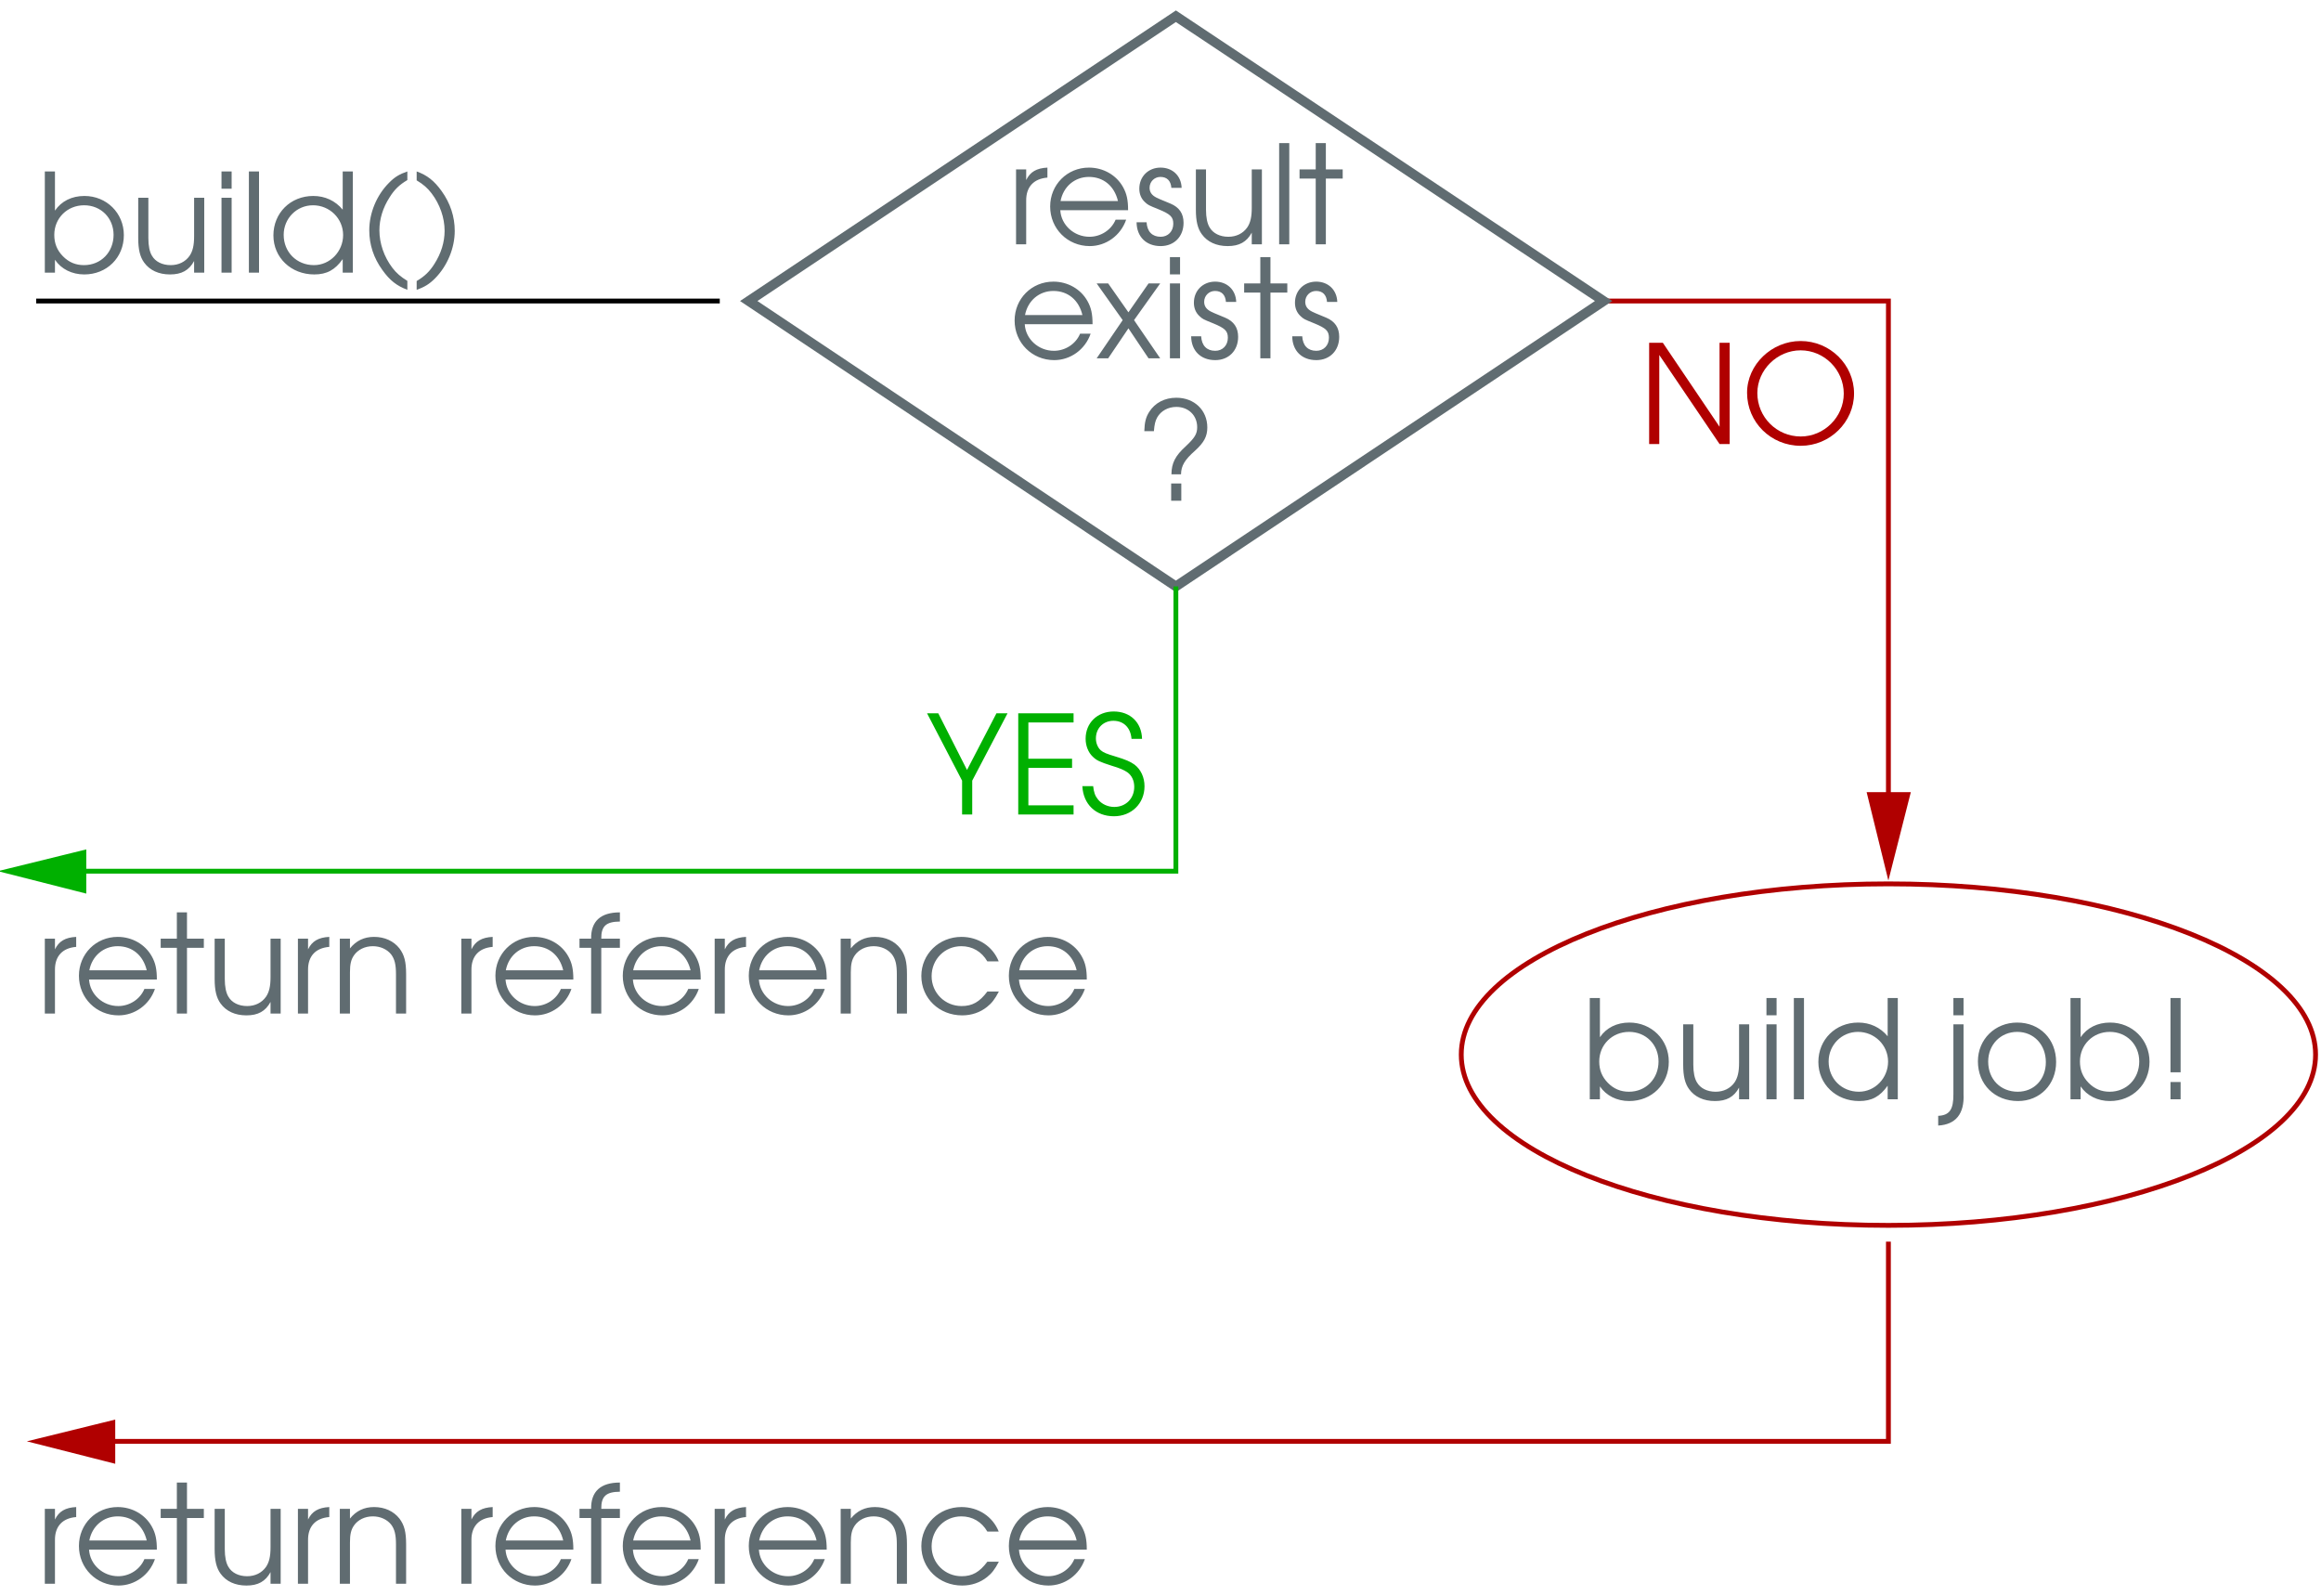
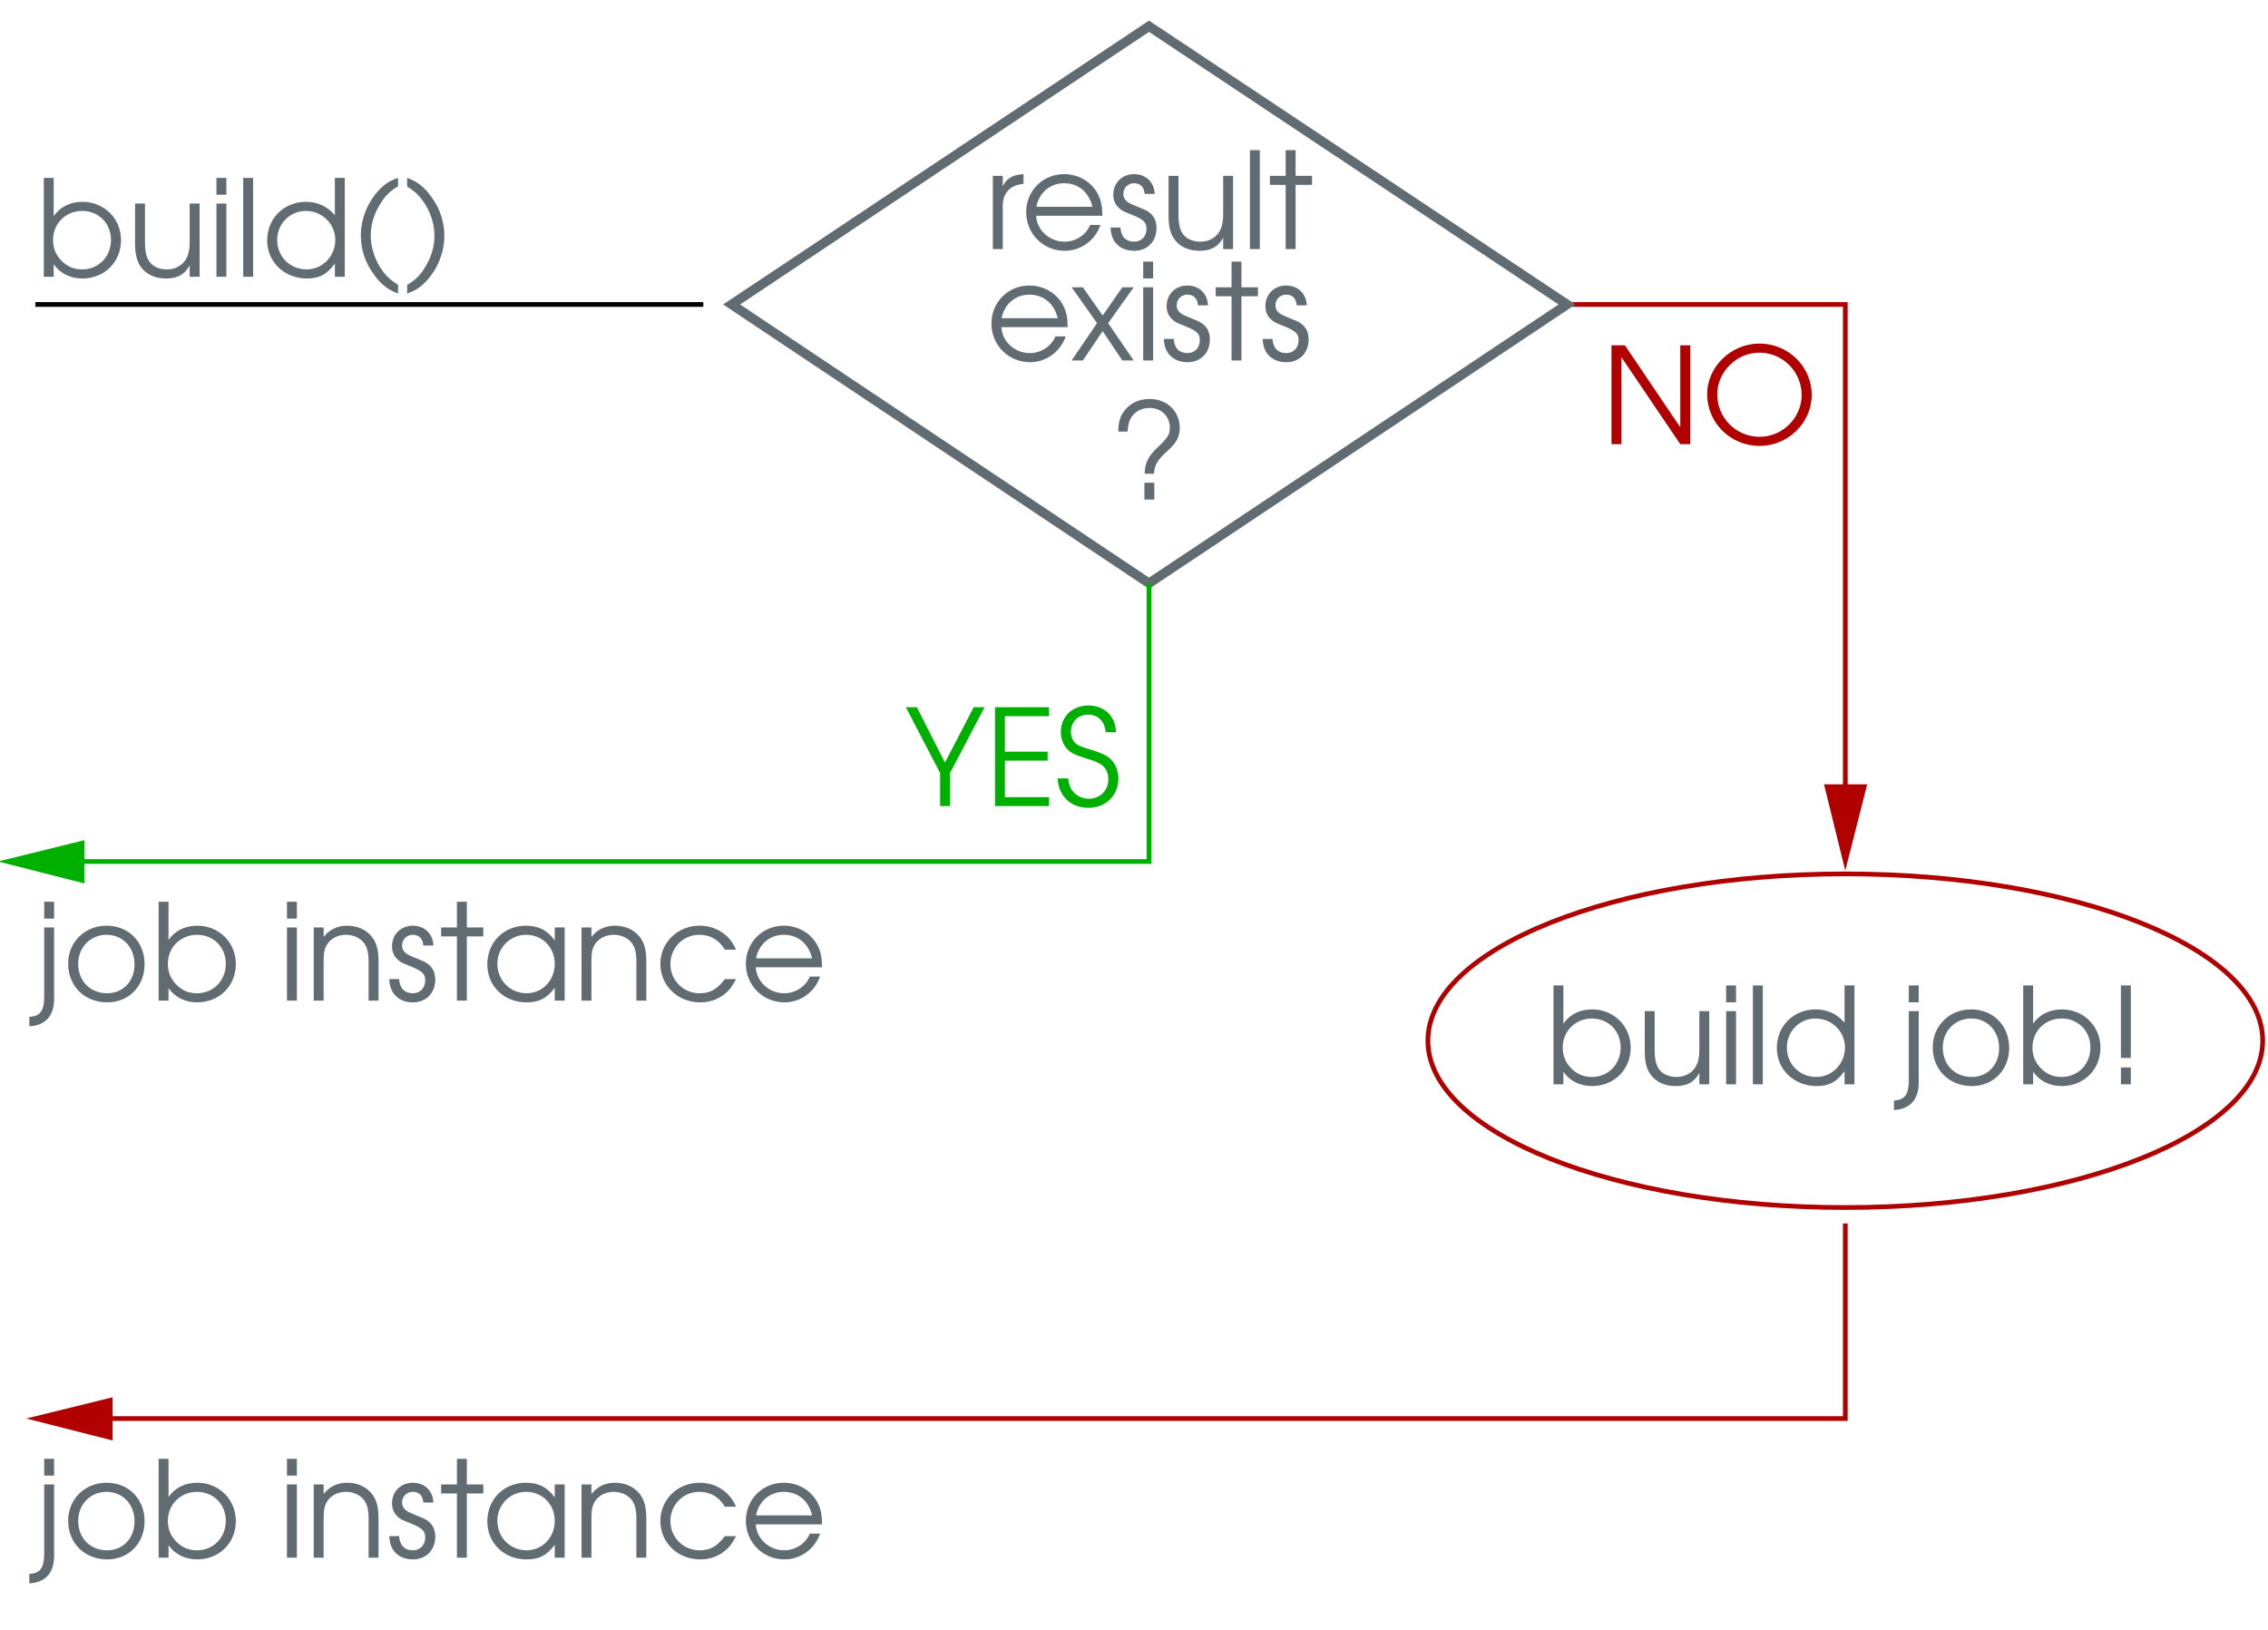
- <svg xmlns="http://www.w3.org/2000/svg" width="3.2in" height="2.2in" viewBox="11751 8953 3847 2637">
+ <svg xmlns="http://www.w3.org/2000/svg" width="3.2in" height="2.3in" viewBox="11751 8953 3847 2722">
  <g style="stroke-width:.025in; fill:none">
    <ellipse transform="translate(14881,10697) rotate(-0)" rx="708" ry="283" style="stroke:#b00000;stroke-width:8;" />
    <polyline points="14409,9448 14881,9448 14881,10267 " style="stroke:#b00000;stroke-width:8; stroke-linejoin:miter; stroke-linecap:butt; " />
    <polygon points="14850 10266 14881 10392 14913 10266 14850 10266  " style="stroke:#b00000;stroke-width:8;stroke-miterlimit:8; fill:#b00000;" />
    <polyline points="11811,9448 12944,9448 " style="stroke:#000000;stroke-width:8; stroke-linejoin:miter; stroke-linecap:butt; " />
    <polyline points="14881,11007 14881,11338 11935,11338 " style="stroke:#b00000;stroke-width:8; stroke-linejoin:miter; stroke-linecap:butt; " />
    <polygon points="11938 11307 11812 11338 11938 11370 11938 11307  " style="stroke:#b00000;stroke-width:8;stroke-miterlimit:8; fill:#b00000;" />
    <polygon points="12992,9448 13700,8976 14409,9448 13700,9921 12992,9448 " style="stroke:#606c71;stroke-width:16; stroke-linejoin:miter; stroke-linecap:butt; " />
    <polyline points="13700,9921 13700,10393 11888,10393 " style="stroke:#00b000;stroke-width:8; stroke-linejoin:miter; stroke-linecap:butt; " />
    <polygon points="11890 10362 11764 10393 11890 10425 11890 10362  " style="stroke:#00b000;stroke-width:8;stroke-miterlimit:8; fill:#00b000;" />
-     <text xml:space="preserve" x="11811" y="11574" fill="#606c71" font-family="AvantGarde" font-style="normal" font-weight="normal" font-size="227" text-anchor="start">return reference</text>
    <text xml:space="preserve" x="13700" y="9779" fill="#606c71" font-family="AvantGarde" font-style="normal" font-weight="normal" font-size="227" text-anchor="middle">?</text>
    <text xml:space="preserve" x="13700" y="9354" fill="#606c71" font-family="AvantGarde" font-style="normal" font-weight="normal" font-size="227" text-anchor="middle">result</text>
    <text xml:space="preserve" x="13700" y="9543" fill="#606c71" font-family="AvantGarde" font-style="normal" font-weight="normal" font-size="227" text-anchor="middle">exists</text>
    <text xml:space="preserve" x="14834" y="9685" fill="#b00000" font-family="AvantGarde" font-style="normal" font-weight="normal" font-size="227" text-anchor="end">NO</text>
    <text xml:space="preserve" x="13653" y="10299" fill="#00b000" font-family="AvantGarde" font-style="normal" font-weight="normal" font-size="227" text-anchor="end">YES</text>
    <text xml:space="preserve" x="14881" y="10771" fill="#606c71" font-family="AvantGarde" font-style="normal" font-weight="normal" font-size="227" text-anchor="middle">build job!</text>
-     <text xml:space="preserve" x="11811" y="10629" fill="#606c71" font-family="AvantGarde" font-style="normal" font-weight="normal" font-size="227" text-anchor="start">return reference</text>
    <text xml:space="preserve" x="11811" y="9401" fill="#606c71" font-family="AvantGarde" font-style="normal" font-weight="normal" font-size="227" text-anchor="start">build()</text>
+     <text xml:space="preserve" x="11811" y="10629" fill="#606c71" font-family="AvantGarde" font-style="normal" font-weight="normal" font-size="227" text-anchor="start">job instance</text>
+     <text xml:space="preserve" x="11811" y="11574" fill="#606c71" font-family="AvantGarde" font-style="normal" font-weight="normal" font-size="227" text-anchor="start">job instance</text>
  </g>
</svg>
